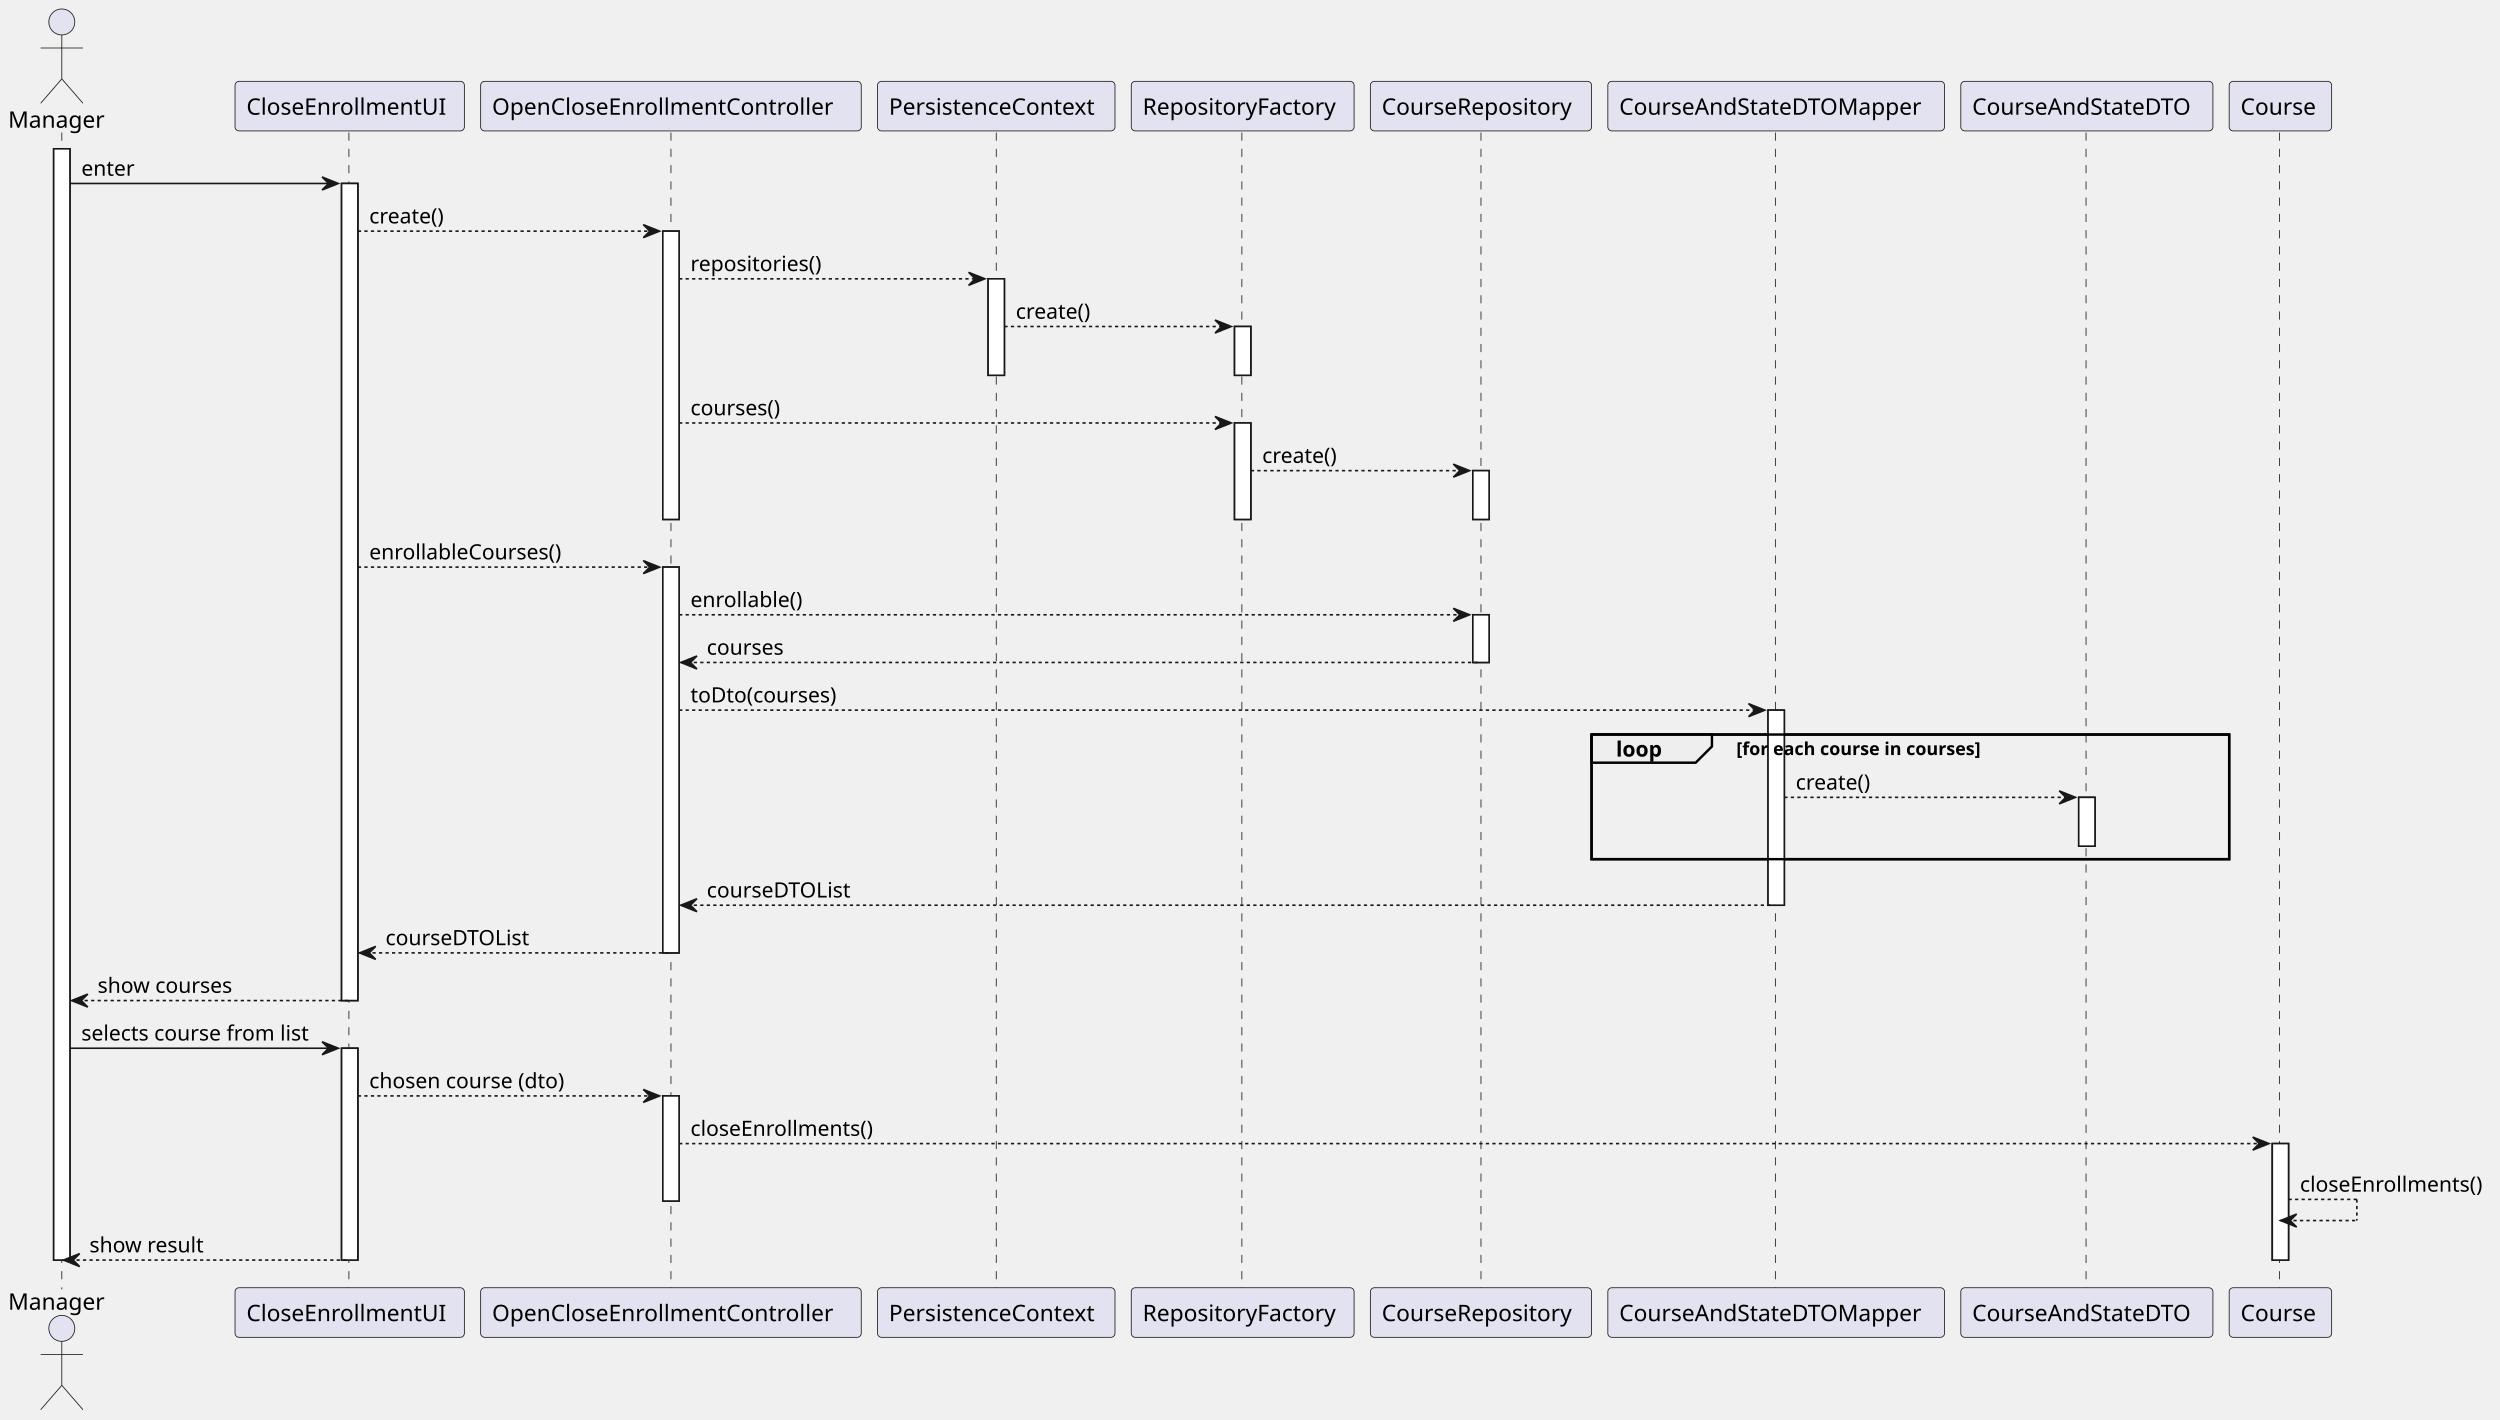
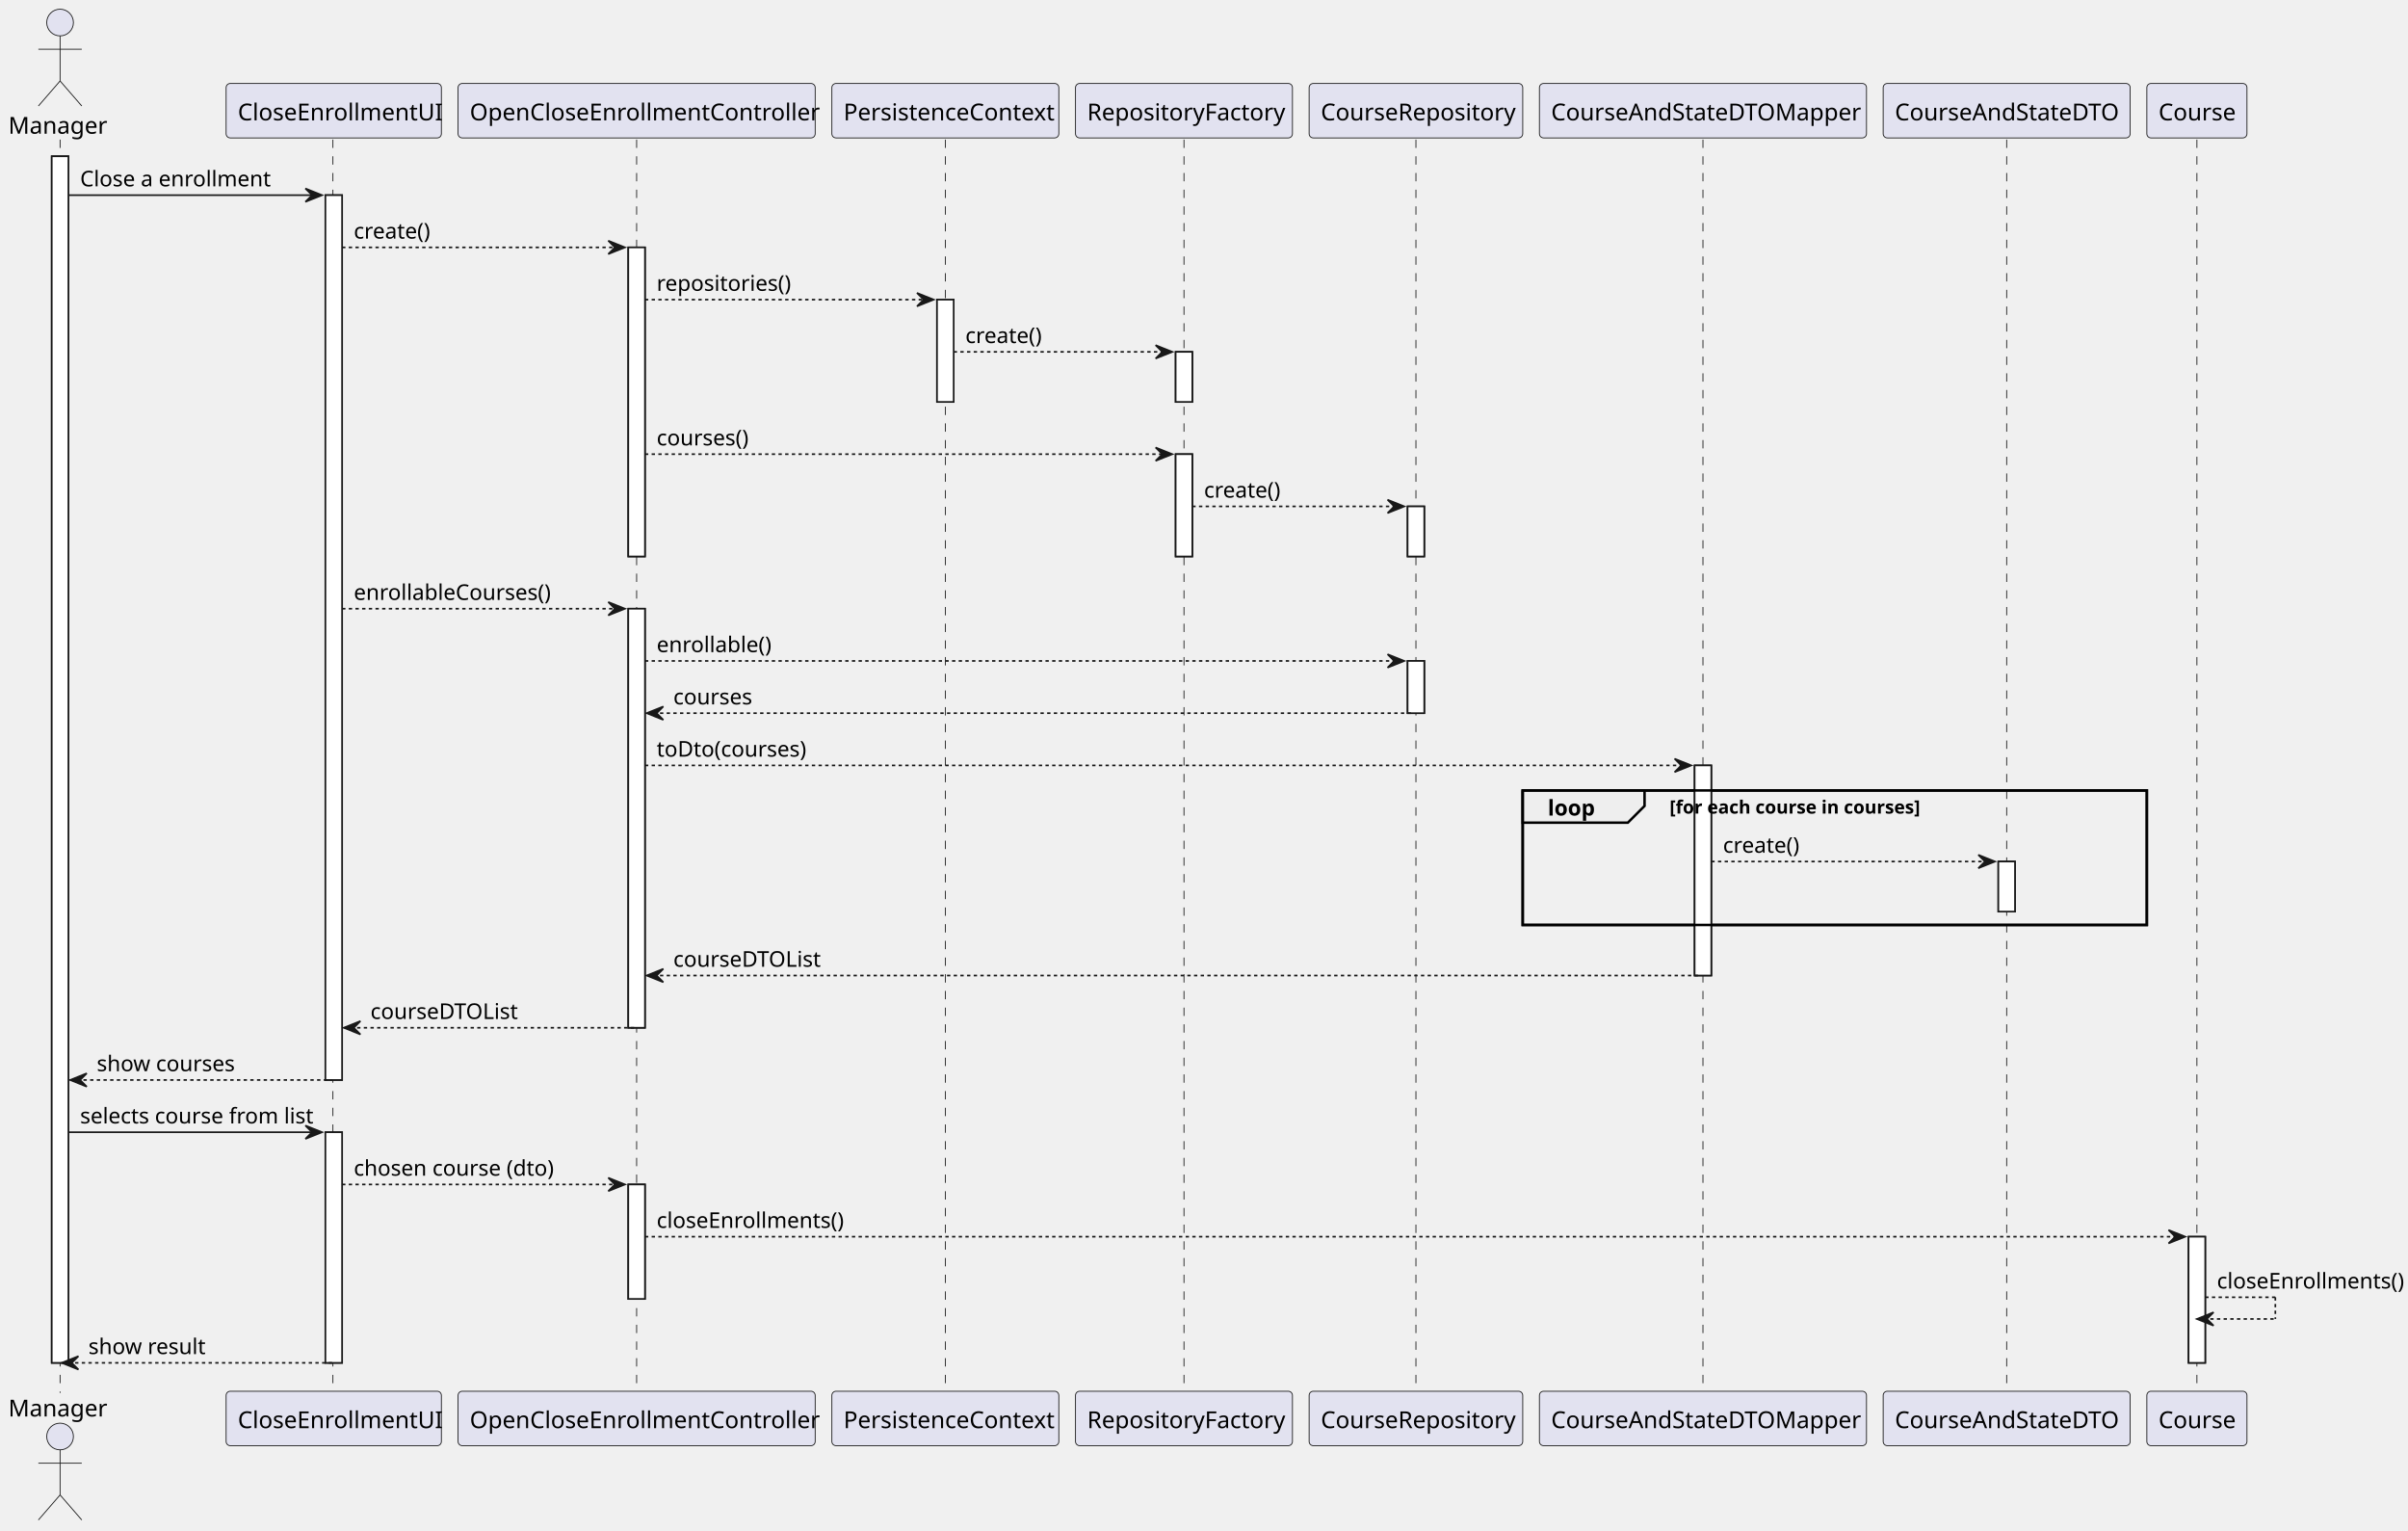
- <svg xmlns="http://www.w3.org/2000/svg" contentStyleType="text/css" height="873px" preserveAspectRatio="none" style="width:1537px;height:873px;background:#FFFFFF;" version="1.1" viewBox="0 0 1537 873" width="1537px" zoomAndPan="magnify">
+ <svg xmlns="http://www.w3.org/2000/svg" contentStyleType="text/css" height="917px" preserveAspectRatio="none" style="width:1443px;height:917px;background:#FFFFFF;" version="1.1" viewBox="0 0 1443 917" width="1443px" zoomAndPan="magnify">
  <defs />
  <g>
-     <rect fill="#FFFFFF" height="683.211" style="stroke:#181818;stroke-width:1.0;" width="10" x="33" y="91.488" />
-     <rect fill="#FFFFFF" height="502.348" style="stroke:#181818;stroke-width:1.0;" width="10" x="210" y="112.799" />
-     <rect fill="#FFFFFF" height="130.242" style="stroke:#181818;stroke-width:1.0;" width="10" x="210" y="644.457" />
-     <rect fill="#FFFFFF" height="177.242" style="stroke:#181818;stroke-width:1.0;" width="10" x="407.5" y="142.109" />
-     <rect fill="#FFFFFF" height="237.174" style="stroke:#181818;stroke-width:1.0;" width="10" x="407.5" y="348.662" />
-     <rect fill="#FFFFFF" height="64.621" style="stroke:#181818;stroke-width:1.0;" width="10" x="407.5" y="673.768" />
-     <rect fill="#FFFFFF" height="59.31" style="stroke:#181818;stroke-width:1.0;" width="10" x="607.5" y="171.42" />
-     <rect fill="#FFFFFF" height="30" style="stroke:#181818;stroke-width:1.0;" width="10" x="759" y="200.731" />
-     <rect fill="#FFFFFF" height="59.31" style="stroke:#181818;stroke-width:1.0;" width="10" x="759" y="260.041" />
-     <rect fill="#FFFFFF" height="30" style="stroke:#181818;stroke-width:1.0;" width="10" x="905.5" y="289.352" />
-     <rect fill="#FFFFFF" height="29.311" style="stroke:#181818;stroke-width:1.0;" width="10" x="905.5" y="377.973" />
-     <rect fill="#FFFFFF" height="119.932" style="stroke:#181818;stroke-width:1.0;" width="10" x="1087" y="436.594" />
-     <rect fill="#FFFFFF" height="30" style="stroke:#181818;stroke-width:1.0;" width="10" x="1278" y="490.215" />
-     <rect fill="#FFFFFF" height="71.621" style="stroke:#181818;stroke-width:1.0;" width="10" x="1397" y="703.078" />
-     <rect fill="none" height="76.621" style="stroke:#000000;stroke-width:1.5;" width="392" x="978.5" y="451.594" />
-     <line style="stroke:#181818;stroke-width:0.5;stroke-dasharray:5.0,5.0;" x1="38" x2="38" y1="81.488" y2="792.699" />
-     <line style="stroke:#181818;stroke-width:0.5;stroke-dasharray:5.0,5.0;" x1="214.5" x2="214.5" y1="81.488" y2="792.699" />
-     <line style="stroke:#181818;stroke-width:0.5;stroke-dasharray:5.0,5.0;" x1="412.5" x2="412.5" y1="81.488" y2="792.699" />
-     <line style="stroke:#181818;stroke-width:0.5;stroke-dasharray:5.0,5.0;" x1="612.5" x2="612.5" y1="81.488" y2="792.699" />
-     <line style="stroke:#181818;stroke-width:0.5;stroke-dasharray:5.0,5.0;" x1="763.5" x2="763.5" y1="81.488" y2="792.699" />
-     <line style="stroke:#181818;stroke-width:0.5;stroke-dasharray:5.0,5.0;" x1="910.5" x2="910.5" y1="81.488" y2="792.699" />
-     <line style="stroke:#181818;stroke-width:0.5;stroke-dasharray:5.0,5.0;" x1="1091.5" x2="1091.5" y1="81.488" y2="792.699" />
-     <line style="stroke:#181818;stroke-width:0.5;stroke-dasharray:5.0,5.0;" x1="1282.5" x2="1282.5" y1="81.488" y2="792.699" />
-     <line style="stroke:#181818;stroke-width:0.5;stroke-dasharray:5.0,5.0;" x1="1401.5" x2="1401.5" y1="81.488" y2="792.699" />
-     <text fill="#000000" font-family="sans-serif" font-size="14" lengthAdjust="spacing" textLength="60" x="5" y="78.535">Manager</text>
-     <ellipse cx="38" cy="13.5" fill="#E2E2F0" rx="8" ry="8" style="stroke:#181818;stroke-width:0.5;" />
-     <path d="M38,21.5 L38,48.5 M25,29.5 L51,29.5 M38,48.5 L25,63.5 M38,48.5 L51,63.5 " fill="none" style="stroke:#181818;stroke-width:0.5;" />
-     <text fill="#000000" font-family="sans-serif" font-size="14" lengthAdjust="spacing" textLength="60" x="5" y="805.234">Manager</text>
-     <ellipse cx="38" cy="816.688" fill="#E2E2F0" rx="8" ry="8" style="stroke:#181818;stroke-width:0.5;" />
-     <path d="M38,824.688 L38,851.688 M25,832.688 L51,832.688 M38,851.688 L25,866.688 M38,851.688 L51,866.688 " fill="none" style="stroke:#181818;stroke-width:0.5;" />
-     <rect fill="#E2E2F0" height="30.488" rx="2.5" ry="2.5" style="stroke:#181818;stroke-width:0.5;" width="141" x="144.5" y="50" />
-     <text fill="#000000" font-family="sans-serif" font-size="14" lengthAdjust="spacing" textLength="127" x="151.5" y="70.535">CloseEnrollmentUI</text>
-     <rect fill="#E2E2F0" height="30.488" rx="2.5" ry="2.5" style="stroke:#181818;stroke-width:0.5;" width="141" x="144.5" y="791.699" />
-     <text fill="#000000" font-family="sans-serif" font-size="14" lengthAdjust="spacing" textLength="127" x="151.5" y="812.234">CloseEnrollmentUI</text>
-     <rect fill="#E2E2F0" height="30.488" rx="2.5" ry="2.5" style="stroke:#181818;stroke-width:0.5;" width="234" x="295.5" y="50" />
-     <text fill="#000000" font-family="sans-serif" font-size="14" lengthAdjust="spacing" textLength="220" x="302.5" y="70.535">OpenCloseEnrollmentController</text>
-     <rect fill="#E2E2F0" height="30.488" rx="2.5" ry="2.5" style="stroke:#181818;stroke-width:0.5;" width="234" x="295.5" y="791.699" />
-     <text fill="#000000" font-family="sans-serif" font-size="14" lengthAdjust="spacing" textLength="220" x="302.5" y="812.234">OpenCloseEnrollmentController</text>
-     <rect fill="#E2E2F0" height="30.488" rx="2.5" ry="2.5" style="stroke:#181818;stroke-width:0.5;" width="146" x="539.5" y="50" />
-     <text fill="#000000" font-family="sans-serif" font-size="14" lengthAdjust="spacing" textLength="132" x="546.5" y="70.535">PersistenceContext</text>
-     <rect fill="#E2E2F0" height="30.488" rx="2.5" ry="2.5" style="stroke:#181818;stroke-width:0.5;" width="146" x="539.5" y="791.699" />
-     <text fill="#000000" font-family="sans-serif" font-size="14" lengthAdjust="spacing" textLength="132" x="546.5" y="812.234">PersistenceContext</text>
-     <rect fill="#E2E2F0" height="30.488" rx="2.5" ry="2.5" style="stroke:#181818;stroke-width:0.5;" width="137" x="695.5" y="50" />
-     <text fill="#000000" font-family="sans-serif" font-size="14" lengthAdjust="spacing" textLength="123" x="702.5" y="70.535">RepositoryFactory</text>
-     <rect fill="#E2E2F0" height="30.488" rx="2.5" ry="2.5" style="stroke:#181818;stroke-width:0.5;" width="137" x="695.5" y="791.699" />
-     <text fill="#000000" font-family="sans-serif" font-size="14" lengthAdjust="spacing" textLength="123" x="702.5" y="812.234">RepositoryFactory</text>
-     <rect fill="#E2E2F0" height="30.488" rx="2.5" ry="2.5" style="stroke:#181818;stroke-width:0.5;" width="136" x="842.5" y="50" />
-     <text fill="#000000" font-family="sans-serif" font-size="14" lengthAdjust="spacing" textLength="122" x="849.5" y="70.535">CourseRepository</text>
-     <rect fill="#E2E2F0" height="30.488" rx="2.5" ry="2.5" style="stroke:#181818;stroke-width:0.5;" width="136" x="842.5" y="791.699" />
-     <text fill="#000000" font-family="sans-serif" font-size="14" lengthAdjust="spacing" textLength="122" x="849.5" y="812.234">CourseRepository</text>
-     <rect fill="#E2E2F0" height="30.488" rx="2.5" ry="2.5" style="stroke:#181818;stroke-width:0.5;" width="207" x="988.5" y="50" />
-     <text fill="#000000" font-family="sans-serif" font-size="14" lengthAdjust="spacing" textLength="193" x="995.5" y="70.535">CourseAndStateDTOMapper</text>
-     <rect fill="#E2E2F0" height="30.488" rx="2.5" ry="2.5" style="stroke:#181818;stroke-width:0.5;" width="207" x="988.5" y="791.699" />
-     <text fill="#000000" font-family="sans-serif" font-size="14" lengthAdjust="spacing" textLength="193" x="995.5" y="812.234">CourseAndStateDTOMapper</text>
-     <rect fill="#E2E2F0" height="30.488" rx="2.5" ry="2.5" style="stroke:#181818;stroke-width:0.5;" width="155" x="1205.5" y="50" />
-     <text fill="#000000" font-family="sans-serif" font-size="14" lengthAdjust="spacing" textLength="141" x="1212.5" y="70.535">CourseAndStateDTO</text>
-     <rect fill="#E2E2F0" height="30.488" rx="2.5" ry="2.5" style="stroke:#181818;stroke-width:0.5;" width="155" x="1205.5" y="791.699" />
-     <text fill="#000000" font-family="sans-serif" font-size="14" lengthAdjust="spacing" textLength="141" x="1212.5" y="812.234">CourseAndStateDTO</text>
-     <rect fill="#E2E2F0" height="30.488" rx="2.5" ry="2.5" style="stroke:#181818;stroke-width:0.5;" width="63" x="1370.5" y="50" />
-     <text fill="#000000" font-family="sans-serif" font-size="14" lengthAdjust="spacing" textLength="49" x="1377.5" y="70.535">Course</text>
-     <rect fill="#E2E2F0" height="30.488" rx="2.5" ry="2.5" style="stroke:#181818;stroke-width:0.5;" width="63" x="1370.5" y="791.699" />
-     <text fill="#000000" font-family="sans-serif" font-size="14" lengthAdjust="spacing" textLength="49" x="1377.5" y="812.234">Course</text>
-     <rect fill="#FFFFFF" height="683.211" style="stroke:#181818;stroke-width:1.0;" width="10" x="33" y="91.488" />
-     <rect fill="#FFFFFF" height="502.348" style="stroke:#181818;stroke-width:1.0;" width="10" x="210" y="112.799" />
-     <rect fill="#FFFFFF" height="130.242" style="stroke:#181818;stroke-width:1.0;" width="10" x="210" y="644.457" />
-     <rect fill="#FFFFFF" height="177.242" style="stroke:#181818;stroke-width:1.0;" width="10" x="407.5" y="142.109" />
-     <rect fill="#FFFFFF" height="237.174" style="stroke:#181818;stroke-width:1.0;" width="10" x="407.5" y="348.662" />
-     <rect fill="#FFFFFF" height="64.621" style="stroke:#181818;stroke-width:1.0;" width="10" x="407.5" y="673.768" />
-     <rect fill="#FFFFFF" height="59.31" style="stroke:#181818;stroke-width:1.0;" width="10" x="607.5" y="171.42" />
-     <rect fill="#FFFFFF" height="30" style="stroke:#181818;stroke-width:1.0;" width="10" x="759" y="200.731" />
-     <rect fill="#FFFFFF" height="59.31" style="stroke:#181818;stroke-width:1.0;" width="10" x="759" y="260.041" />
-     <rect fill="#FFFFFF" height="30" style="stroke:#181818;stroke-width:1.0;" width="10" x="905.5" y="289.352" />
-     <rect fill="#FFFFFF" height="29.311" style="stroke:#181818;stroke-width:1.0;" width="10" x="905.5" y="377.973" />
-     <rect fill="#FFFFFF" height="119.932" style="stroke:#181818;stroke-width:1.0;" width="10" x="1087" y="436.594" />
-     <rect fill="#FFFFFF" height="30" style="stroke:#181818;stroke-width:1.0;" width="10" x="1278" y="490.215" />
-     <rect fill="#FFFFFF" height="71.621" style="stroke:#181818;stroke-width:1.0;" width="10" x="1397" y="703.078" />
-     <polygon fill="#181818" points="198,108.799,208,112.799,198,116.799,202,112.799" style="stroke:#181818;stroke-width:1.0;" />
-     <line style="stroke:#181818;stroke-width:1.0;" x1="43" x2="204" y1="112.799" y2="112.799" />
-     <text fill="#000000" font-family="sans-serif" font-size="13" lengthAdjust="spacing" textLength="32" x="50" y="108.057">enter</text>
-     <polygon fill="#181818" points="395.5,138.109,405.5,142.109,395.5,146.109,399.5,142.109" style="stroke:#181818;stroke-width:1.0;" />
-     <line style="stroke:#181818;stroke-width:1.0;stroke-dasharray:2.0,2.0;" x1="220" x2="401.5" y1="142.109" y2="142.109" />
-     <text fill="#000000" font-family="sans-serif" font-size="13" lengthAdjust="spacing" textLength="46" x="227" y="137.367">create()</text>
-     <polygon fill="#181818" points="595.5,167.42,605.5,171.42,595.5,175.42,599.5,171.42" style="stroke:#181818;stroke-width:1.0;" />
-     <line style="stroke:#181818;stroke-width:1.0;stroke-dasharray:2.0,2.0;" x1="417.5" x2="601.5" y1="171.42" y2="171.42" />
-     <text fill="#000000" font-family="sans-serif" font-size="13" lengthAdjust="spacing" textLength="83" x="424.5" y="166.678">repositories()</text>
-     <polygon fill="#181818" points="747,196.731,757,200.731,747,204.731,751,200.731" style="stroke:#181818;stroke-width:1.0;" />
-     <line style="stroke:#181818;stroke-width:1.0;stroke-dasharray:2.0,2.0;" x1="617.5" x2="753" y1="200.731" y2="200.731" />
-     <text fill="#000000" font-family="sans-serif" font-size="13" lengthAdjust="spacing" textLength="46" x="624.5" y="195.988">create()</text>
-     <polygon fill="#181818" points="747,256.041,757,260.041,747,264.041,751,260.041" style="stroke:#181818;stroke-width:1.0;" />
-     <line style="stroke:#181818;stroke-width:1.0;stroke-dasharray:2.0,2.0;" x1="417.5" x2="753" y1="260.041" y2="260.041" />
-     <text fill="#000000" font-family="sans-serif" font-size="13" lengthAdjust="spacing" textLength="57" x="424.5" y="255.299">courses()</text>
-     <polygon fill="#181818" points="893.5,285.352,903.5,289.352,893.5,293.352,897.5,289.352" style="stroke:#181818;stroke-width:1.0;" />
-     <line style="stroke:#181818;stroke-width:1.0;stroke-dasharray:2.0,2.0;" x1="769" x2="899.5" y1="289.352" y2="289.352" />
-     <text fill="#000000" font-family="sans-serif" font-size="13" lengthAdjust="spacing" textLength="46" x="776" y="284.609">create()</text>
-     <polygon fill="#181818" points="395.5,344.662,405.5,348.662,395.5,352.662,399.5,348.662" style="stroke:#181818;stroke-width:1.0;" />
-     <line style="stroke:#181818;stroke-width:1.0;stroke-dasharray:2.0,2.0;" x1="220" x2="401.5" y1="348.662" y2="348.662" />
-     <text fill="#000000" font-family="sans-serif" font-size="13" lengthAdjust="spacing" textLength="121" x="227" y="343.92">enrollableCourses()</text>
-     <polygon fill="#181818" points="893.5,373.973,903.5,377.973,893.5,381.973,897.5,377.973" style="stroke:#181818;stroke-width:1.0;" />
-     <line style="stroke:#181818;stroke-width:1.0;stroke-dasharray:2.0,2.0;" x1="417.5" x2="899.5" y1="377.973" y2="377.973" />
-     <text fill="#000000" font-family="sans-serif" font-size="13" lengthAdjust="spacing" textLength="70" x="424.5" y="373.231">enrollable()</text>
-     <polygon fill="#181818" points="428.5,403.283,418.5,407.283,428.5,411.283,424.5,407.283" style="stroke:#181818;stroke-width:1.0;" />
-     <line style="stroke:#181818;stroke-width:1.0;stroke-dasharray:2.0,2.0;" x1="422.5" x2="909.5" y1="407.283" y2="407.283" />
-     <text fill="#000000" font-family="sans-serif" font-size="13" lengthAdjust="spacing" textLength="49" x="434.5" y="402.541">courses</text>
-     <polygon fill="#181818" points="1075,432.594,1085,436.594,1075,440.594,1079,436.594" style="stroke:#181818;stroke-width:1.0;" />
-     <line style="stroke:#181818;stroke-width:1.0;stroke-dasharray:2.0,2.0;" x1="417.5" x2="1081" y1="436.594" y2="436.594" />
-     <text fill="#000000" font-family="sans-serif" font-size="13" lengthAdjust="spacing" textLength="93" x="424.5" y="431.852">toDto(courses)</text>
-     <path d="M978.5,451.594 L1052.5,451.594 L1052.5,458.904 L1042.5,468.904 L978.5,468.904 L978.5,451.594 " fill="#EEEEEE" style="stroke:#000000;stroke-width:1.5;" />
-     <rect fill="none" height="76.621" style="stroke:#000000;stroke-width:1.5;" width="392" x="978.5" y="451.594" />
-     <text fill="#000000" font-family="sans-serif" font-size="13" font-weight="bold" lengthAdjust="spacing" textLength="29" x="993.5" y="465.162">loop</text>
-     <text fill="#000000" font-family="sans-serif" font-size="11" font-weight="bold" lengthAdjust="spacing" textLength="157" x="1067.5" y="464.228">[for each course in courses]</text>
-     <polygon fill="#181818" points="1266,486.215,1276,490.215,1266,494.215,1270,490.215" style="stroke:#181818;stroke-width:1.0;" />
-     <line style="stroke:#181818;stroke-width:1.0;stroke-dasharray:2.0,2.0;" x1="1097" x2="1272" y1="490.215" y2="490.215" />
-     <text fill="#000000" font-family="sans-serif" font-size="13" lengthAdjust="spacing" textLength="46" x="1104" y="485.473">create()</text>
-     <polygon fill="#181818" points="428.5,552.525,418.5,556.525,428.5,560.525,424.5,556.525" style="stroke:#181818;stroke-width:1.0;" />
-     <line style="stroke:#181818;stroke-width:1.0;stroke-dasharray:2.0,2.0;" x1="422.5" x2="1091" y1="556.525" y2="556.525" />
-     <text fill="#000000" font-family="sans-serif" font-size="13" lengthAdjust="spacing" textLength="93" x="434.5" y="551.783">courseDTOList</text>
-     <polygon fill="#181818" points="231,581.836,221,585.836,231,589.836,227,585.836" style="stroke:#181818;stroke-width:1.0;" />
-     <line style="stroke:#181818;stroke-width:1.0;stroke-dasharray:2.0,2.0;" x1="225" x2="411.5" y1="585.836" y2="585.836" />
-     <text fill="#000000" font-family="sans-serif" font-size="13" lengthAdjust="spacing" textLength="93" x="237" y="581.094">courseDTOList</text>
-     <polygon fill="#181818" points="54,611.146,44,615.146,54,619.146,50,615.146" style="stroke:#181818;stroke-width:1.0;" />
-     <line style="stroke:#181818;stroke-width:1.0;stroke-dasharray:2.0,2.0;" x1="48" x2="214" y1="615.146" y2="615.146" />
-     <text fill="#000000" font-family="sans-serif" font-size="13" lengthAdjust="spacing" textLength="86" x="60" y="610.404">show courses</text>
-     <polygon fill="#181818" points="198,640.457,208,644.457,198,648.457,202,644.457" style="stroke:#181818;stroke-width:1.0;" />
-     <line style="stroke:#181818;stroke-width:1.0;" x1="43" x2="204" y1="644.457" y2="644.457" />
-     <text fill="#000000" font-family="sans-serif" font-size="13" lengthAdjust="spacing" textLength="148" x="50" y="639.715">selects course from list</text>
-     <polygon fill="#181818" points="395.5,669.768,405.5,673.768,395.5,677.768,399.5,673.768" style="stroke:#181818;stroke-width:1.0;" />
-     <line style="stroke:#181818;stroke-width:1.0;stroke-dasharray:2.0,2.0;" x1="220" x2="401.5" y1="673.768" y2="673.768" />
-     <text fill="#000000" font-family="sans-serif" font-size="13" lengthAdjust="spacing" textLength="124" x="227" y="669.025">chosen course (dto)</text>
-     <polygon fill="#181818" points="1385,699.078,1395,703.078,1385,707.078,1389,703.078" style="stroke:#181818;stroke-width:1.0;" />
-     <line style="stroke:#181818;stroke-width:1.0;stroke-dasharray:2.0,2.0;" x1="417.5" x2="1391" y1="703.078" y2="703.078" />
-     <text fill="#000000" font-family="sans-serif" font-size="13" lengthAdjust="spacing" textLength="116" x="424.5" y="698.336">closeEnrollments()</text>
-     <line style="stroke:#181818;stroke-width:1.0;stroke-dasharray:2.0,2.0;" x1="1407" x2="1449" y1="737.389" y2="737.389" />
-     <line style="stroke:#181818;stroke-width:1.0;stroke-dasharray:2.0,2.0;" x1="1449" x2="1449" y1="737.389" y2="750.389" />
-     <line style="stroke:#181818;stroke-width:1.0;stroke-dasharray:2.0,2.0;" x1="1402" x2="1449" y1="750.389" y2="750.389" />
-     <polygon fill="#181818" points="1412,746.389,1402,750.389,1412,754.389,1408,750.389" style="stroke:#181818;stroke-width:1.0;" />
-     <text fill="#000000" font-family="sans-serif" font-size="13" lengthAdjust="spacing" textLength="116" x="1414" y="732.646">closeEnrollments()</text>
-     <polygon fill="#181818" points="49,770.699,39,774.699,49,778.699,45,774.699" style="stroke:#181818;stroke-width:1.0;" />
-     <line style="stroke:#181818;stroke-width:1.0;stroke-dasharray:2.0,2.0;" x1="43" x2="214" y1="774.699" y2="774.699" />
-     <text fill="#000000" font-family="sans-serif" font-size="13" lengthAdjust="spacing" textLength="73" x="55" y="769.957">show result</text>
+     <rect fill="#FFFFFF" height="722.82" style="stroke:#181818;stroke-width:1.0;" width="10" x="31" y="93.621" />
+     <rect fill="#FFFFFF" height="530.074" style="stroke:#181818;stroke-width:1.0;" width="10" x="195" y="116.912" />
+     <rect fill="#FFFFFF" height="138.164" style="stroke:#181818;stroke-width:1.0;" width="10" x="195" y="678.277" />
+     <rect fill="#FFFFFF" height="185.164" style="stroke:#181818;stroke-width:1.0;" width="10" x="376.5" y="148.203" />
+     <rect fill="#FFFFFF" height="251.037" style="stroke:#181818;stroke-width:1.0;" width="10" x="376.5" y="364.658" />
+     <rect fill="#FFFFFF" height="68.582" style="stroke:#181818;stroke-width:1.0;" width="10" x="376.5" y="709.568" />
+     <rect fill="#FFFFFF" height="61.291" style="stroke:#181818;stroke-width:1.0;" width="10" x="561.5" y="179.494" />
+     <rect fill="#FFFFFF" height="30" style="stroke:#181818;stroke-width:1.0;" width="10" x="704.5" y="210.785" />
+     <rect fill="#FFFFFF" height="61.291" style="stroke:#181818;stroke-width:1.0;" width="10" x="704.5" y="272.076" />
+     <rect fill="#FFFFFF" height="30" style="stroke:#181818;stroke-width:1.0;" width="10" x="843.5" y="303.367" />
+     <rect fill="#FFFFFF" height="31.291" style="stroke:#181818;stroke-width:1.0;" width="10" x="843.5" y="395.949" />
+     <rect fill="#FFFFFF" height="125.873" style="stroke:#181818;stroke-width:1.0;" width="10" x="1015.5" y="458.531" />
+     <rect fill="#FFFFFF" height="30" style="stroke:#181818;stroke-width:1.0;" width="10" x="1197.5" y="516.113" />
+     <rect fill="#FFFFFF" height="75.582" style="stroke:#181818;stroke-width:1.0;" width="10" x="1311.5" y="740.859" />
+     <rect fill="none" height="80.582" style="stroke:#000000;stroke-width:1.5;" width="374" x="912.5" y="473.531" />
+     <line style="stroke:#181818;stroke-width:0.5;stroke-dasharray:5.0,5.0;" x1="36" x2="36" y1="83.621" y2="834.441" />
+     <line style="stroke:#181818;stroke-width:0.5;stroke-dasharray:5.0,5.0;" x1="199.5" x2="199.5" y1="83.621" y2="834.441" />
+     <line style="stroke:#181818;stroke-width:0.5;stroke-dasharray:5.0,5.0;" x1="381.5" x2="381.5" y1="83.621" y2="834.441" />
+     <line style="stroke:#181818;stroke-width:0.5;stroke-dasharray:5.0,5.0;" x1="566.5" x2="566.5" y1="83.621" y2="834.441" />
+     <line style="stroke:#181818;stroke-width:0.5;stroke-dasharray:5.0,5.0;" x1="709.5" x2="709.5" y1="83.621" y2="834.441" />
+     <line style="stroke:#181818;stroke-width:0.5;stroke-dasharray:5.0,5.0;" x1="848.5" x2="848.5" y1="83.621" y2="834.441" />
+     <line style="stroke:#181818;stroke-width:0.5;stroke-dasharray:5.0,5.0;" x1="1020.5" x2="1020.5" y1="83.621" y2="834.441" />
+     <line style="stroke:#181818;stroke-width:0.5;stroke-dasharray:5.0,5.0;" x1="1202.5" x2="1202.5" y1="83.621" y2="834.441" />
+     <line style="stroke:#181818;stroke-width:0.5;stroke-dasharray:5.0,5.0;" x1="1316.5" x2="1316.5" y1="83.621" y2="834.441" />
+     <text fill="#000000" font-family="sans-serif" font-size="14" lengthAdjust="spacing" textLength="56" x="5" y="80.107">Manager</text>
+     <ellipse cx="36" cy="13.5" fill="#E2E2F0" rx="8" ry="8" style="stroke:#181818;stroke-width:0.5;" />
+     <path d="M36,21.5 L36,48.5 M23,29.5 L49,29.5 M36,48.5 L23,63.5 M36,48.5 L49,63.5 " fill="none" style="stroke:#181818;stroke-width:0.5;" />
+     <text fill="#000000" font-family="sans-serif" font-size="14" lengthAdjust="spacing" textLength="56" x="5" y="848.549">Manager</text>
+     <ellipse cx="36" cy="860.562" fill="#E2E2F0" rx="8" ry="8" style="stroke:#181818;stroke-width:0.5;" />
+     <path d="M36,868.562 L36,895.562 M23,876.562 L49,876.562 M36,895.562 L23,910.562 M36,895.562 L49,910.562 " fill="none" style="stroke:#181818;stroke-width:0.5;" />
+     <rect fill="#E2E2F0" height="32.621" rx="2.5" ry="2.5" style="stroke:#181818;stroke-width:0.5;" width="129" x="135.5" y="50" />
+     <text fill="#000000" font-family="sans-serif" font-size="14" lengthAdjust="spacing" textLength="115" x="142.5" y="72.107">CloseEnrollmentUI</text>
+     <rect fill="#E2E2F0" height="32.621" rx="2.5" ry="2.5" style="stroke:#181818;stroke-width:0.5;" width="129" x="135.5" y="833.441" />
+     <text fill="#000000" font-family="sans-serif" font-size="14" lengthAdjust="spacing" textLength="115" x="142.5" y="855.549">CloseEnrollmentUI</text>
+     <rect fill="#E2E2F0" height="32.621" rx="2.5" ry="2.5" style="stroke:#181818;stroke-width:0.5;" width="214" x="274.5" y="50" />
+     <text fill="#000000" font-family="sans-serif" font-size="14" lengthAdjust="spacing" textLength="200" x="281.5" y="72.107">OpenCloseEnrollmentController</text>
+     <rect fill="#E2E2F0" height="32.621" rx="2.5" ry="2.5" style="stroke:#181818;stroke-width:0.5;" width="214" x="274.5" y="833.441" />
+     <text fill="#000000" font-family="sans-serif" font-size="14" lengthAdjust="spacing" textLength="200" x="281.5" y="855.549">OpenCloseEnrollmentController</text>
+     <rect fill="#E2E2F0" height="32.621" rx="2.5" ry="2.5" style="stroke:#181818;stroke-width:0.5;" width="136" x="498.5" y="50" />
+     <text fill="#000000" font-family="sans-serif" font-size="14" lengthAdjust="spacing" textLength="122" x="505.5" y="72.107">PersistenceContext</text>
+     <rect fill="#E2E2F0" height="32.621" rx="2.5" ry="2.5" style="stroke:#181818;stroke-width:0.5;" width="136" x="498.5" y="833.441" />
+     <text fill="#000000" font-family="sans-serif" font-size="14" lengthAdjust="spacing" textLength="122" x="505.5" y="855.549">PersistenceContext</text>
+     <rect fill="#E2E2F0" height="32.621" rx="2.5" ry="2.5" style="stroke:#181818;stroke-width:0.5;" width="130" x="644.5" y="50" />
+     <text fill="#000000" font-family="sans-serif" font-size="14" lengthAdjust="spacing" textLength="116" x="651.5" y="72.107">RepositoryFactory</text>
+     <rect fill="#E2E2F0" height="32.621" rx="2.5" ry="2.5" style="stroke:#181818;stroke-width:0.5;" width="130" x="644.5" y="833.441" />
+     <text fill="#000000" font-family="sans-serif" font-size="14" lengthAdjust="spacing" textLength="116" x="651.5" y="855.549">RepositoryFactory</text>
+     <rect fill="#E2E2F0" height="32.621" rx="2.5" ry="2.5" style="stroke:#181818;stroke-width:0.5;" width="128" x="784.5" y="50" />
+     <text fill="#000000" font-family="sans-serif" font-size="14" lengthAdjust="spacing" textLength="114" x="791.5" y="72.107">CourseRepository</text>
+     <rect fill="#E2E2F0" height="32.621" rx="2.5" ry="2.5" style="stroke:#181818;stroke-width:0.5;" width="128" x="784.5" y="833.441" />
+     <text fill="#000000" font-family="sans-serif" font-size="14" lengthAdjust="spacing" textLength="114" x="791.5" y="855.549">CourseRepository</text>
+     <rect fill="#E2E2F0" height="32.621" rx="2.5" ry="2.5" style="stroke:#181818;stroke-width:0.5;" width="196" x="922.5" y="50" />
+     <text fill="#000000" font-family="sans-serif" font-size="14" lengthAdjust="spacing" textLength="182" x="929.5" y="72.107">CourseAndStateDTOMapper</text>
+     <rect fill="#E2E2F0" height="32.621" rx="2.5" ry="2.5" style="stroke:#181818;stroke-width:0.5;" width="196" x="922.5" y="833.441" />
+     <text fill="#000000" font-family="sans-serif" font-size="14" lengthAdjust="spacing" textLength="182" x="929.5" y="855.549">CourseAndStateDTOMapper</text>
+     <rect fill="#E2E2F0" height="32.621" rx="2.5" ry="2.5" style="stroke:#181818;stroke-width:0.5;" width="148" x="1128.5" y="50" />
+     <text fill="#000000" font-family="sans-serif" font-size="14" lengthAdjust="spacing" textLength="134" x="1135.5" y="72.107">CourseAndStateDTO</text>
+     <rect fill="#E2E2F0" height="32.621" rx="2.5" ry="2.5" style="stroke:#181818;stroke-width:0.5;" width="148" x="1128.5" y="833.441" />
+     <text fill="#000000" font-family="sans-serif" font-size="14" lengthAdjust="spacing" textLength="134" x="1135.5" y="855.549">CourseAndStateDTO</text>
+     <rect fill="#E2E2F0" height="32.621" rx="2.5" ry="2.5" style="stroke:#181818;stroke-width:0.5;" width="60" x="1286.5" y="50" />
+     <text fill="#000000" font-family="sans-serif" font-size="14" lengthAdjust="spacing" textLength="46" x="1293.5" y="72.107">Course</text>
+     <rect fill="#E2E2F0" height="32.621" rx="2.5" ry="2.5" style="stroke:#181818;stroke-width:0.5;" width="60" x="1286.5" y="833.441" />
+     <text fill="#000000" font-family="sans-serif" font-size="14" lengthAdjust="spacing" textLength="46" x="1293.5" y="855.549">Course</text>
+     <rect fill="#FFFFFF" height="722.82" style="stroke:#181818;stroke-width:1.0;" width="10" x="31" y="93.621" />
+     <rect fill="#FFFFFF" height="530.074" style="stroke:#181818;stroke-width:1.0;" width="10" x="195" y="116.912" />
+     <rect fill="#FFFFFF" height="138.164" style="stroke:#181818;stroke-width:1.0;" width="10" x="195" y="678.277" />
+     <rect fill="#FFFFFF" height="185.164" style="stroke:#181818;stroke-width:1.0;" width="10" x="376.5" y="148.203" />
+     <rect fill="#FFFFFF" height="251.037" style="stroke:#181818;stroke-width:1.0;" width="10" x="376.5" y="364.658" />
+     <rect fill="#FFFFFF" height="68.582" style="stroke:#181818;stroke-width:1.0;" width="10" x="376.5" y="709.568" />
+     <rect fill="#FFFFFF" height="61.291" style="stroke:#181818;stroke-width:1.0;" width="10" x="561.5" y="179.494" />
+     <rect fill="#FFFFFF" height="30" style="stroke:#181818;stroke-width:1.0;" width="10" x="704.5" y="210.785" />
+     <rect fill="#FFFFFF" height="61.291" style="stroke:#181818;stroke-width:1.0;" width="10" x="704.5" y="272.076" />
+     <rect fill="#FFFFFF" height="30" style="stroke:#181818;stroke-width:1.0;" width="10" x="843.5" y="303.367" />
+     <rect fill="#FFFFFF" height="31.291" style="stroke:#181818;stroke-width:1.0;" width="10" x="843.5" y="395.949" />
+     <rect fill="#FFFFFF" height="125.873" style="stroke:#181818;stroke-width:1.0;" width="10" x="1015.5" y="458.531" />
+     <rect fill="#FFFFFF" height="30" style="stroke:#181818;stroke-width:1.0;" width="10" x="1197.5" y="516.113" />
+     <rect fill="#FFFFFF" height="75.582" style="stroke:#181818;stroke-width:1.0;" width="10" x="1311.5" y="740.859" />
+     <polygon fill="#181818" points="183,112.912,193,116.912,183,120.912,187,116.912" style="stroke:#181818;stroke-width:1.0;" />
+     <line style="stroke:#181818;stroke-width:1.0;" x1="41" x2="189" y1="116.912" y2="116.912" />
+     <text fill="#000000" font-family="sans-serif" font-size="13" lengthAdjust="spacing" textLength="108" x="48" y="111.649">Close a enrollment</text>
+     <polygon fill="#181818" points="364.5,144.203,374.5,148.203,364.5,152.203,368.5,148.203" style="stroke:#181818;stroke-width:1.0;" />
+     <line style="stroke:#181818;stroke-width:1.0;stroke-dasharray:2.0,2.0;" x1="205" x2="370.5" y1="148.203" y2="148.203" />
+     <text fill="#000000" font-family="sans-serif" font-size="13" lengthAdjust="spacing" textLength="44" x="212" y="142.94">create()</text>
+     <polygon fill="#181818" points="549.5,175.494,559.5,179.494,549.5,183.494,553.5,179.494" style="stroke:#181818;stroke-width:1.0;" />
+     <line style="stroke:#181818;stroke-width:1.0;stroke-dasharray:2.0,2.0;" x1="386.5" x2="555.5" y1="179.494" y2="179.494" />
+     <text fill="#000000" font-family="sans-serif" font-size="13" lengthAdjust="spacing" textLength="75" x="393.5" y="174.231">repositories()</text>
+     <polygon fill="#181818" points="692.5,206.785,702.5,210.785,692.5,214.785,696.5,210.785" style="stroke:#181818;stroke-width:1.0;" />
+     <line style="stroke:#181818;stroke-width:1.0;stroke-dasharray:2.0,2.0;" x1="571.5" x2="698.5" y1="210.785" y2="210.785" />
+     <text fill="#000000" font-family="sans-serif" font-size="13" lengthAdjust="spacing" textLength="44" x="578.5" y="205.523">create()</text>
+     <polygon fill="#181818" points="692.5,268.076,702.5,272.076,692.5,276.076,696.5,272.076" style="stroke:#181818;stroke-width:1.0;" />
+     <line style="stroke:#181818;stroke-width:1.0;stroke-dasharray:2.0,2.0;" x1="386.5" x2="698.5" y1="272.076" y2="272.076" />
+     <text fill="#000000" font-family="sans-serif" font-size="13" lengthAdjust="spacing" textLength="54" x="393.5" y="266.813">courses()</text>
+     <polygon fill="#181818" points="831.5,299.367,841.5,303.367,831.5,307.367,835.5,303.367" style="stroke:#181818;stroke-width:1.0;" />
+     <line style="stroke:#181818;stroke-width:1.0;stroke-dasharray:2.0,2.0;" x1="714.5" x2="837.5" y1="303.367" y2="303.367" />
+     <text fill="#000000" font-family="sans-serif" font-size="13" lengthAdjust="spacing" textLength="44" x="721.5" y="298.104">create()</text>
+     <polygon fill="#181818" points="364.5,360.658,374.5,364.658,364.5,368.658,368.5,364.658" style="stroke:#181818;stroke-width:1.0;" />
+     <line style="stroke:#181818;stroke-width:1.0;stroke-dasharray:2.0,2.0;" x1="205" x2="370.5" y1="364.658" y2="364.658" />
+     <text fill="#000000" font-family="sans-serif" font-size="13" lengthAdjust="spacing" textLength="111" x="212" y="359.396">enrollableCourses()</text>
+     <polygon fill="#181818" points="831.5,391.949,841.5,395.949,831.5,399.949,835.5,395.949" style="stroke:#181818;stroke-width:1.0;" />
+     <line style="stroke:#181818;stroke-width:1.0;stroke-dasharray:2.0,2.0;" x1="386.5" x2="837.5" y1="395.949" y2="395.949" />
+     <text fill="#000000" font-family="sans-serif" font-size="13" lengthAdjust="spacing" textLength="63" x="393.5" y="390.687">enrollable()</text>
+     <polygon fill="#181818" points="397.5,423.24,387.5,427.24,397.5,431.24,393.5,427.24" style="stroke:#181818;stroke-width:1.0;" />
+     <line style="stroke:#181818;stroke-width:1.0;stroke-dasharray:2.0,2.0;" x1="391.5" x2="847.5" y1="427.24" y2="427.24" />
+     <text fill="#000000" font-family="sans-serif" font-size="13" lengthAdjust="spacing" textLength="46" x="403.5" y="421.978">courses</text>
+     <polygon fill="#181818" points="1003.5,454.531,1013.5,458.531,1003.5,462.531,1007.5,458.531" style="stroke:#181818;stroke-width:1.0;" />
+     <line style="stroke:#181818;stroke-width:1.0;stroke-dasharray:2.0,2.0;" x1="386.5" x2="1009.5" y1="458.531" y2="458.531" />
+     <text fill="#000000" font-family="sans-serif" font-size="13" lengthAdjust="spacing" textLength="85" x="393.5" y="453.269">toDto(courses)</text>
+     <path d="M912.5,473.531 L985.5,473.531 L985.5,482.822 L975.5,492.822 L912.5,492.822 L912.5,473.531 " fill="#EEEEEE" style="stroke:#000000;stroke-width:1.5;" />
+     <rect fill="none" height="80.582" style="stroke:#000000;stroke-width:1.5;" width="374" x="912.5" y="473.531" />
+     <text fill="#000000" font-family="sans-serif" font-size="13" font-weight="bold" lengthAdjust="spacing" textLength="28" x="927.5" y="488.56">loop</text>
+     <text fill="#000000" font-family="sans-serif" font-size="11" font-weight="bold" lengthAdjust="spacing" textLength="157" x="1000.5" y="487.401">[for each course in courses]</text>
+     <polygon fill="#181818" points="1185.5,512.113,1195.5,516.113,1185.5,520.113,1189.5,516.113" style="stroke:#181818;stroke-width:1.0;" />
+     <line style="stroke:#181818;stroke-width:1.0;stroke-dasharray:2.0,2.0;" x1="1025.5" x2="1191.5" y1="516.113" y2="516.113" />
+     <text fill="#000000" font-family="sans-serif" font-size="13" lengthAdjust="spacing" textLength="44" x="1032.5" y="510.851">create()</text>
+     <polygon fill="#181818" points="397.5,580.404,387.5,584.404,397.5,588.404,393.5,584.404" style="stroke:#181818;stroke-width:1.0;" />
+     <line style="stroke:#181818;stroke-width:1.0;stroke-dasharray:2.0,2.0;" x1="391.5" x2="1019.5" y1="584.404" y2="584.404" />
+     <text fill="#000000" font-family="sans-serif" font-size="13" lengthAdjust="spacing" textLength="86" x="403.5" y="579.142">courseDTOList</text>
+     <polygon fill="#181818" points="216,611.695,206,615.695,216,619.695,212,615.695" style="stroke:#181818;stroke-width:1.0;" />
+     <line style="stroke:#181818;stroke-width:1.0;stroke-dasharray:2.0,2.0;" x1="210" x2="380.5" y1="615.695" y2="615.695" />
+     <text fill="#000000" font-family="sans-serif" font-size="13" lengthAdjust="spacing" textLength="86" x="222" y="610.433">courseDTOList</text>
+     <polygon fill="#181818" points="52,642.986,42,646.986,52,650.986,48,646.986" style="stroke:#181818;stroke-width:1.0;" />
+     <line style="stroke:#181818;stroke-width:1.0;stroke-dasharray:2.0,2.0;" x1="46" x2="199" y1="646.986" y2="646.986" />
+     <text fill="#000000" font-family="sans-serif" font-size="13" lengthAdjust="spacing" textLength="80" x="58" y="641.724">show courses</text>
+     <polygon fill="#181818" points="183,674.277,193,678.277,183,682.277,187,678.277" style="stroke:#181818;stroke-width:1.0;" />
+     <line style="stroke:#181818;stroke-width:1.0;" x1="41" x2="189" y1="678.277" y2="678.277" />
+     <text fill="#000000" font-family="sans-serif" font-size="13" lengthAdjust="spacing" textLength="135" x="48" y="673.015">selects course from list</text>
+     <polygon fill="#181818" points="364.5,705.568,374.5,709.568,364.5,713.568,368.5,709.568" style="stroke:#181818;stroke-width:1.0;" />
+     <line style="stroke:#181818;stroke-width:1.0;stroke-dasharray:2.0,2.0;" x1="205" x2="370.5" y1="709.568" y2="709.568" />
+     <text fill="#000000" font-family="sans-serif" font-size="13" lengthAdjust="spacing" textLength="115" x="212" y="704.306">chosen course (dto)</text>
+     <polygon fill="#181818" points="1299.5,736.859,1309.5,740.859,1299.5,744.859,1303.5,740.859" style="stroke:#181818;stroke-width:1.0;" />
+     <line style="stroke:#181818;stroke-width:1.0;stroke-dasharray:2.0,2.0;" x1="386.5" x2="1305.5" y1="740.859" y2="740.859" />
+     <text fill="#000000" font-family="sans-serif" font-size="13" lengthAdjust="spacing" textLength="108" x="393.5" y="735.597">closeEnrollments()</text>
+     <line style="stroke:#181818;stroke-width:1.0;stroke-dasharray:2.0,2.0;" x1="1321.5" x2="1363.5" y1="777.15" y2="777.15" />
+     <line style="stroke:#181818;stroke-width:1.0;stroke-dasharray:2.0,2.0;" x1="1363.5" x2="1363.5" y1="777.15" y2="790.15" />
+     <line style="stroke:#181818;stroke-width:1.0;stroke-dasharray:2.0,2.0;" x1="1316.5" x2="1363.5" y1="790.15" y2="790.15" />
+     <polygon fill="#181818" points="1326.5,786.15,1316.5,790.15,1326.5,794.15,1322.5,790.15" style="stroke:#181818;stroke-width:1.0;" />
+     <text fill="#000000" font-family="sans-serif" font-size="13" lengthAdjust="spacing" textLength="108" x="1328.5" y="771.888">closeEnrollments()</text>
+     <polygon fill="#181818" points="47,812.441,37,816.441,47,820.441,43,816.441" style="stroke:#181818;stroke-width:1.0;" />
+     <line style="stroke:#181818;stroke-width:1.0;stroke-dasharray:2.0,2.0;" x1="41" x2="199" y1="816.441" y2="816.441" />
+     <text fill="#000000" font-family="sans-serif" font-size="13" lengthAdjust="spacing" textLength="66" x="53" y="811.179">show result</text>
  </g>
</svg>
